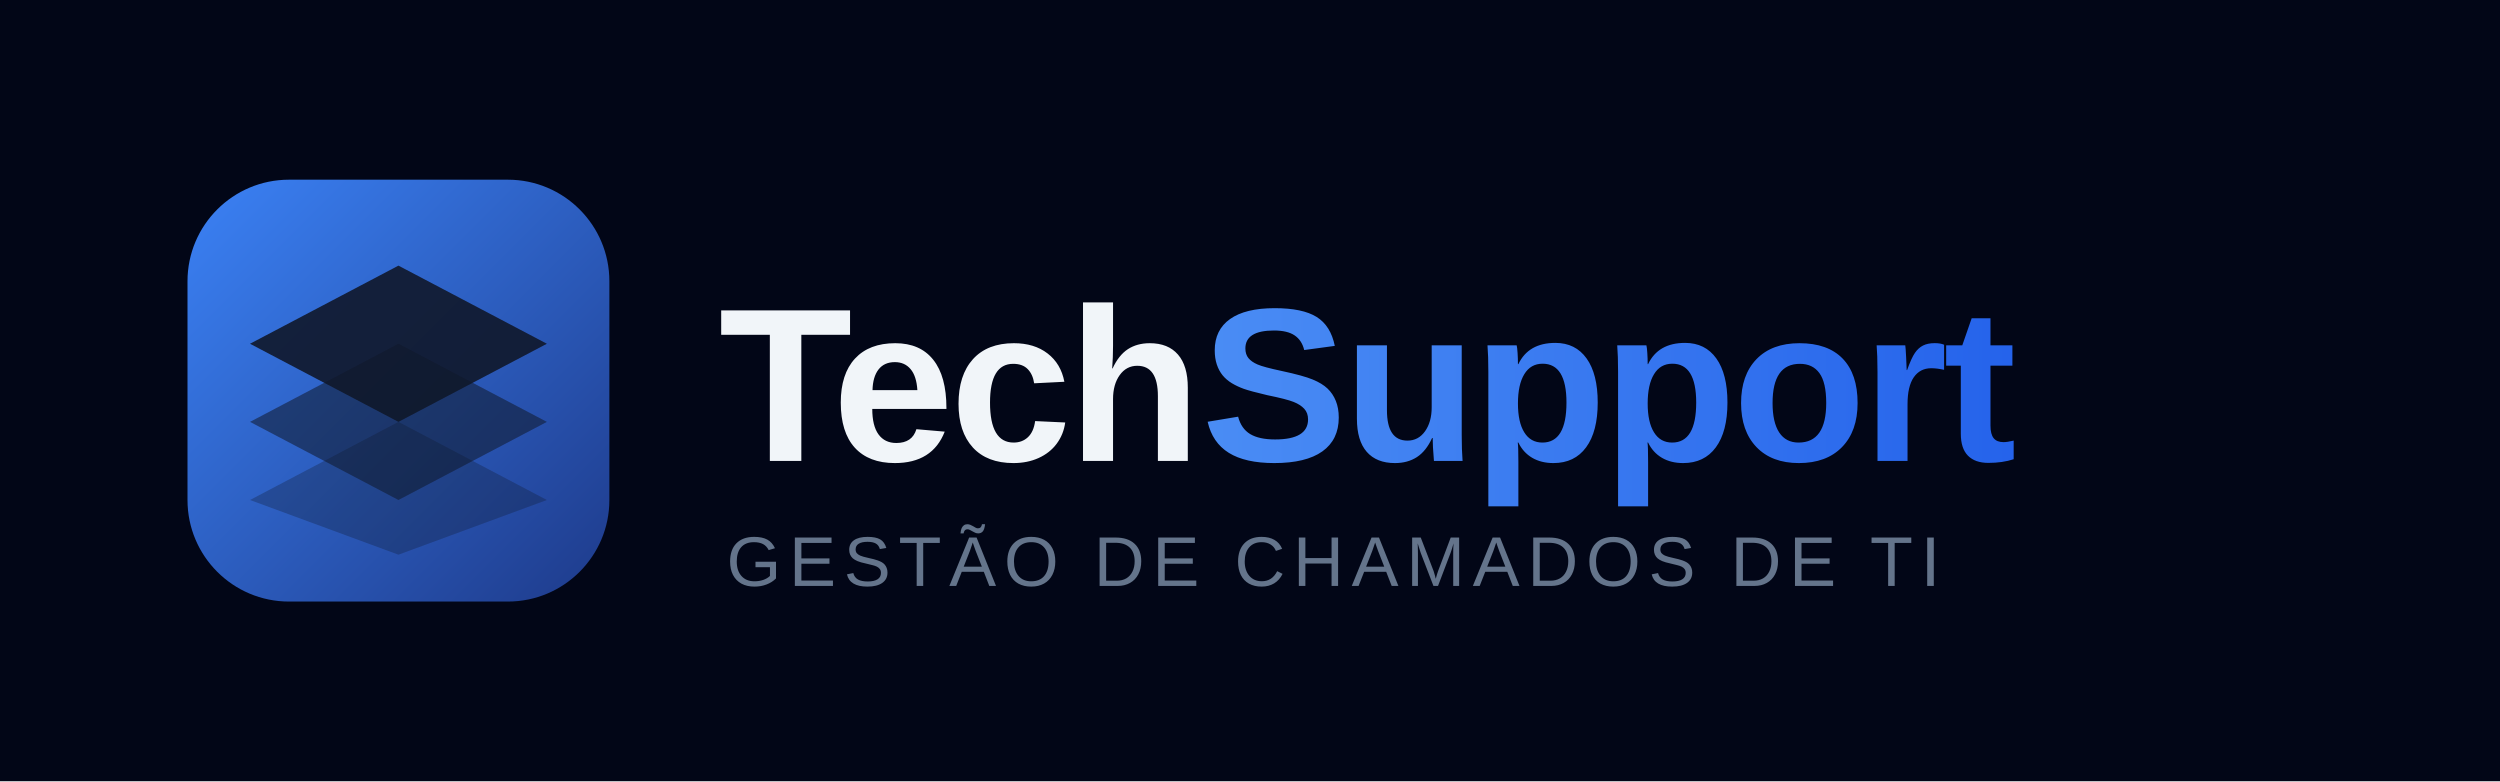
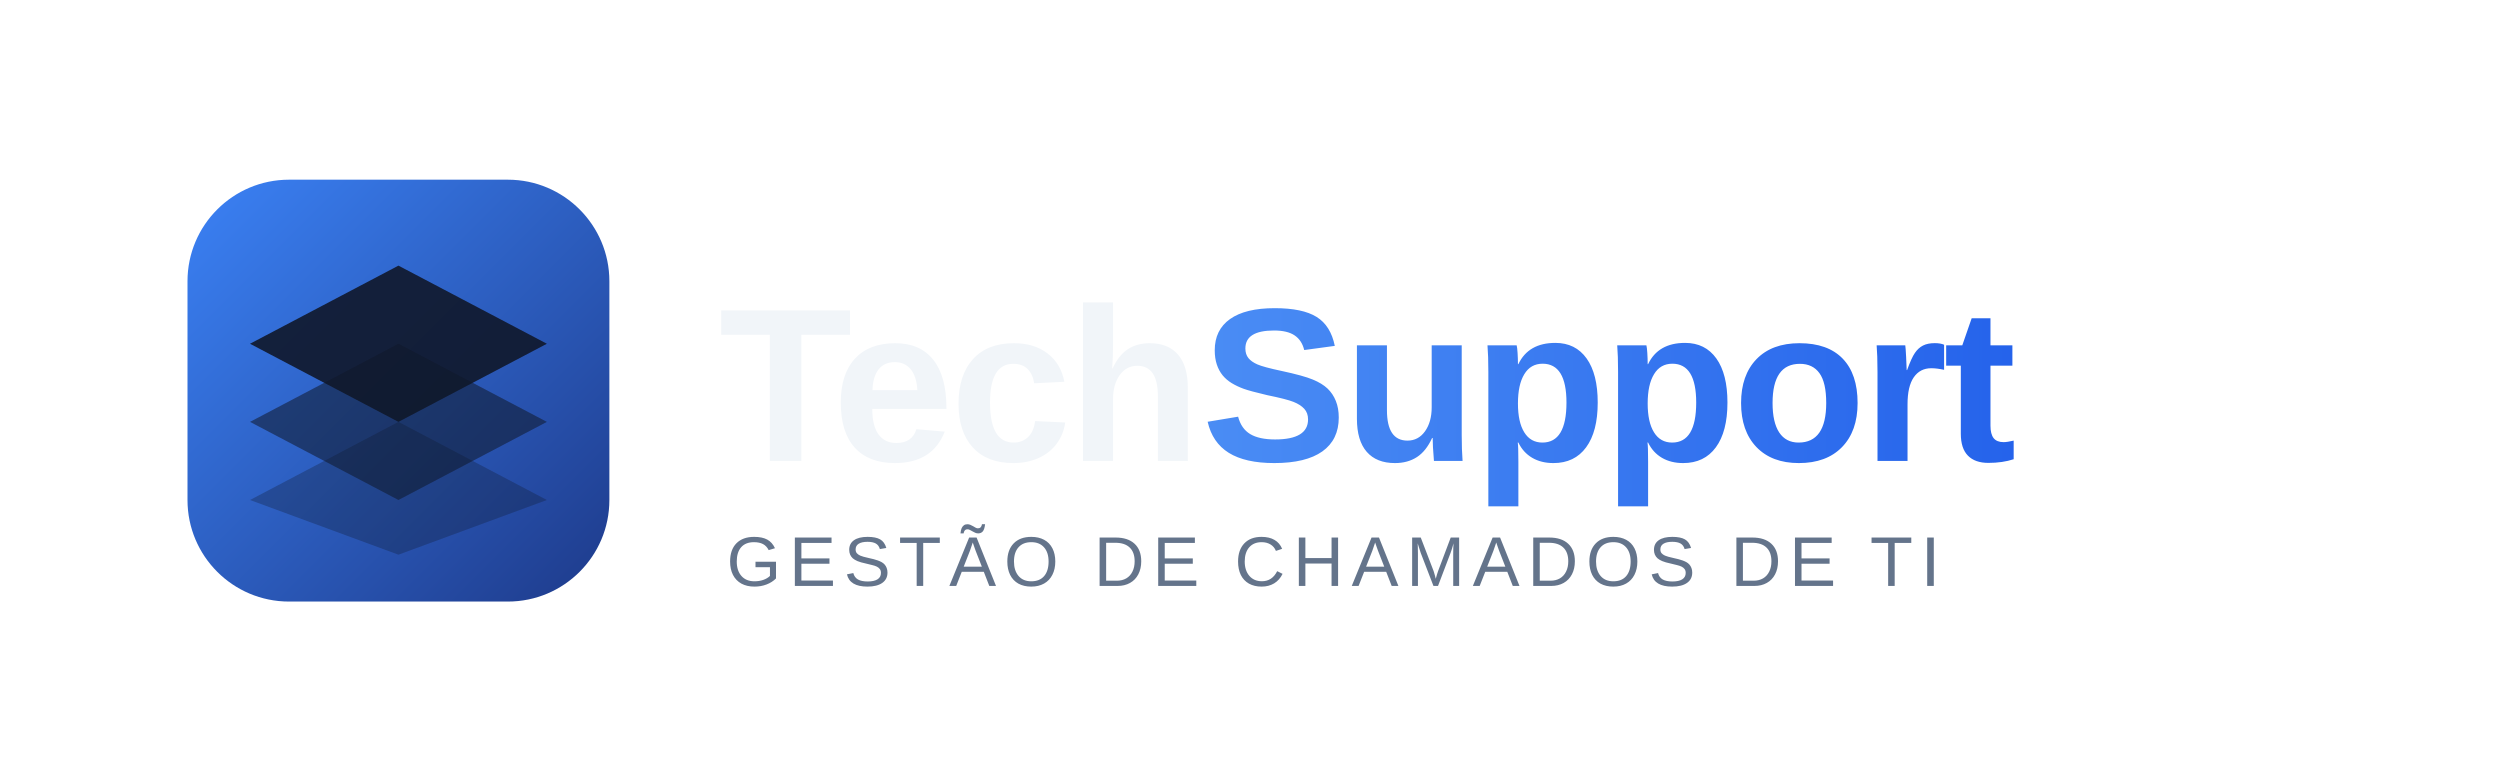
<svg xmlns="http://www.w3.org/2000/svg" viewBox="0 0 640 200">
  <defs>
    <linearGradient id="markGrad" x1="0%" y1="0%" x2="100%" y2="100%">
      <stop offset="0%" stop-color="#3b82f6" />
      <stop offset="100%" stop-color="#1e3a8a" />
    </linearGradient>
    <linearGradient id="textGrad" x1="0%" y1="0%" x2="100%" y2="0%">
      <stop offset="0%" stop-color="#60a5fa" />
      <stop offset="100%" stop-color="#2563eb" />
    </linearGradient>
  </defs>
-   <rect width="640" height="200" fill="#020617" />
  <g transform="translate(48, 46)">
    <rect x="0" y="0" width="108" height="108" rx="26" fill="url(#markGrad)" />
    <path d="M54 22 L92 42 L54 62 L16 42 Z" fill="#0f172a" opacity="0.9" />
    <path d="M54 42 L92 62 L54 82 L16 62 Z" fill="#0f172a" opacity="0.55" />
    <path d="M54 62 L92 82 L54 96 L16 82 Z" fill="#0f172a" opacity="0.3" />
  </g>
  <text x="184" y="118" font-family="Arial, Helvetica, sans-serif" font-size="56" font-weight="700" fill="#f1f5f9" letter-spacing="-1">
    Tech<tspan fill="url(#textGrad)">Support</tspan>
  </text>
  <text x="186" y="150" font-family="Arial, Helvetica, sans-serif" font-size="18" font-weight="500" fill="#64748b" letter-spacing="2">
    GESTÃO DE CHAMADOS DE TI
  </text>
</svg>
